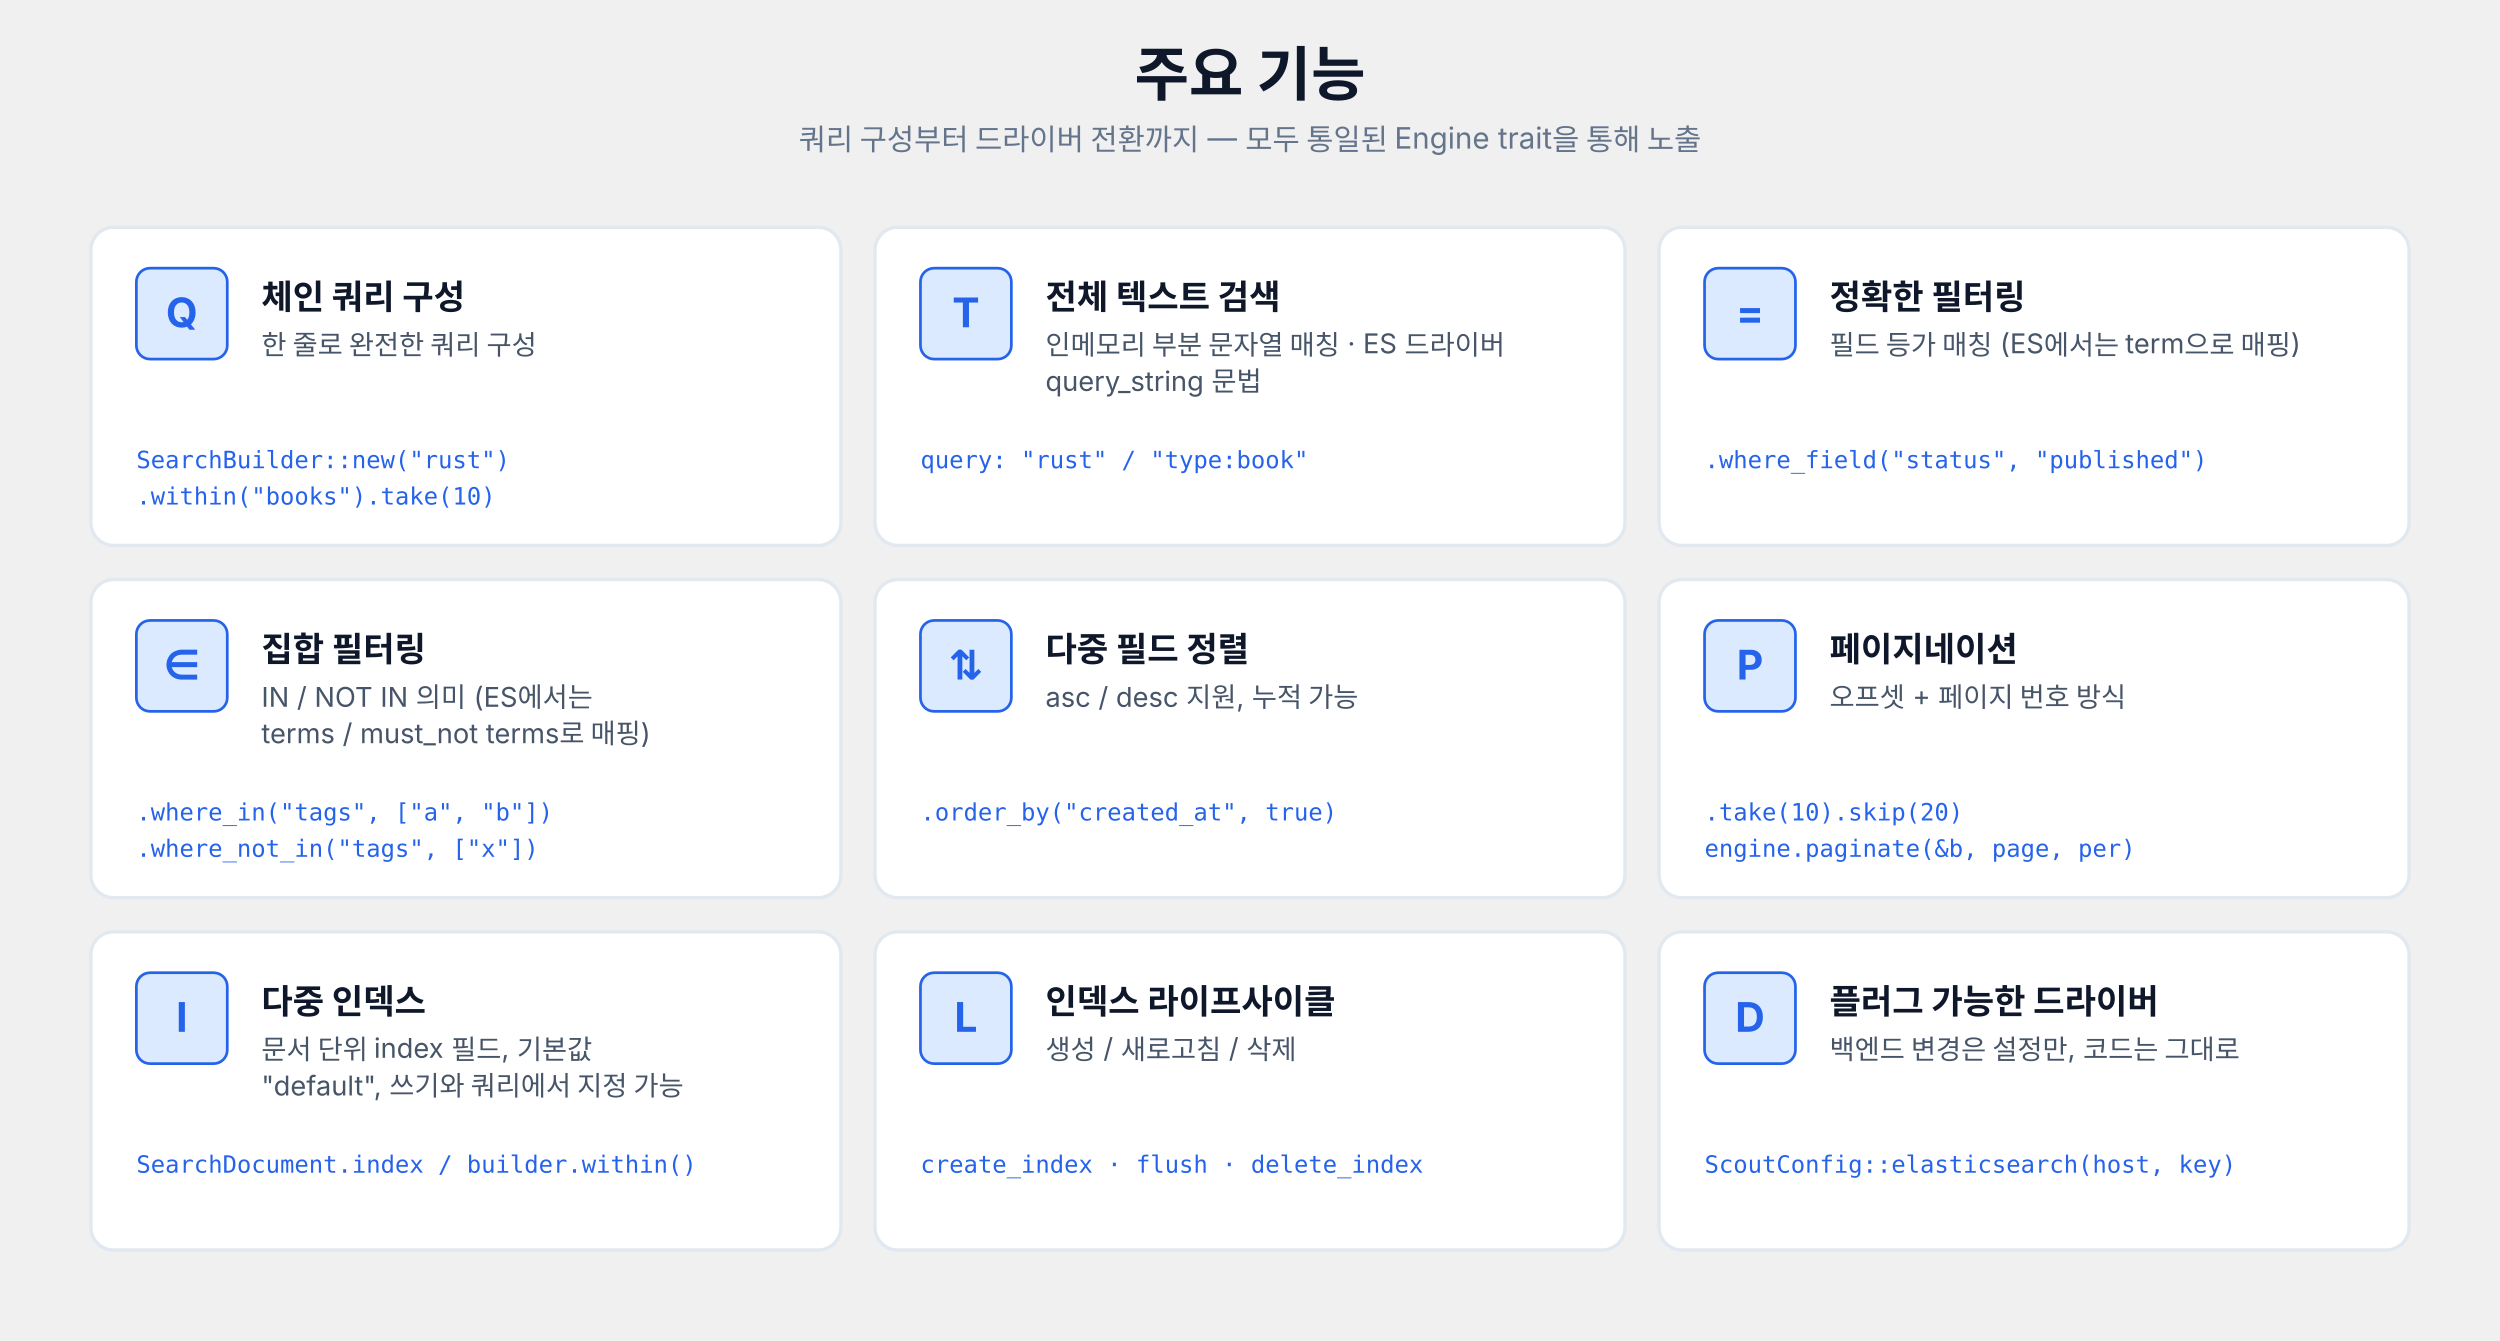
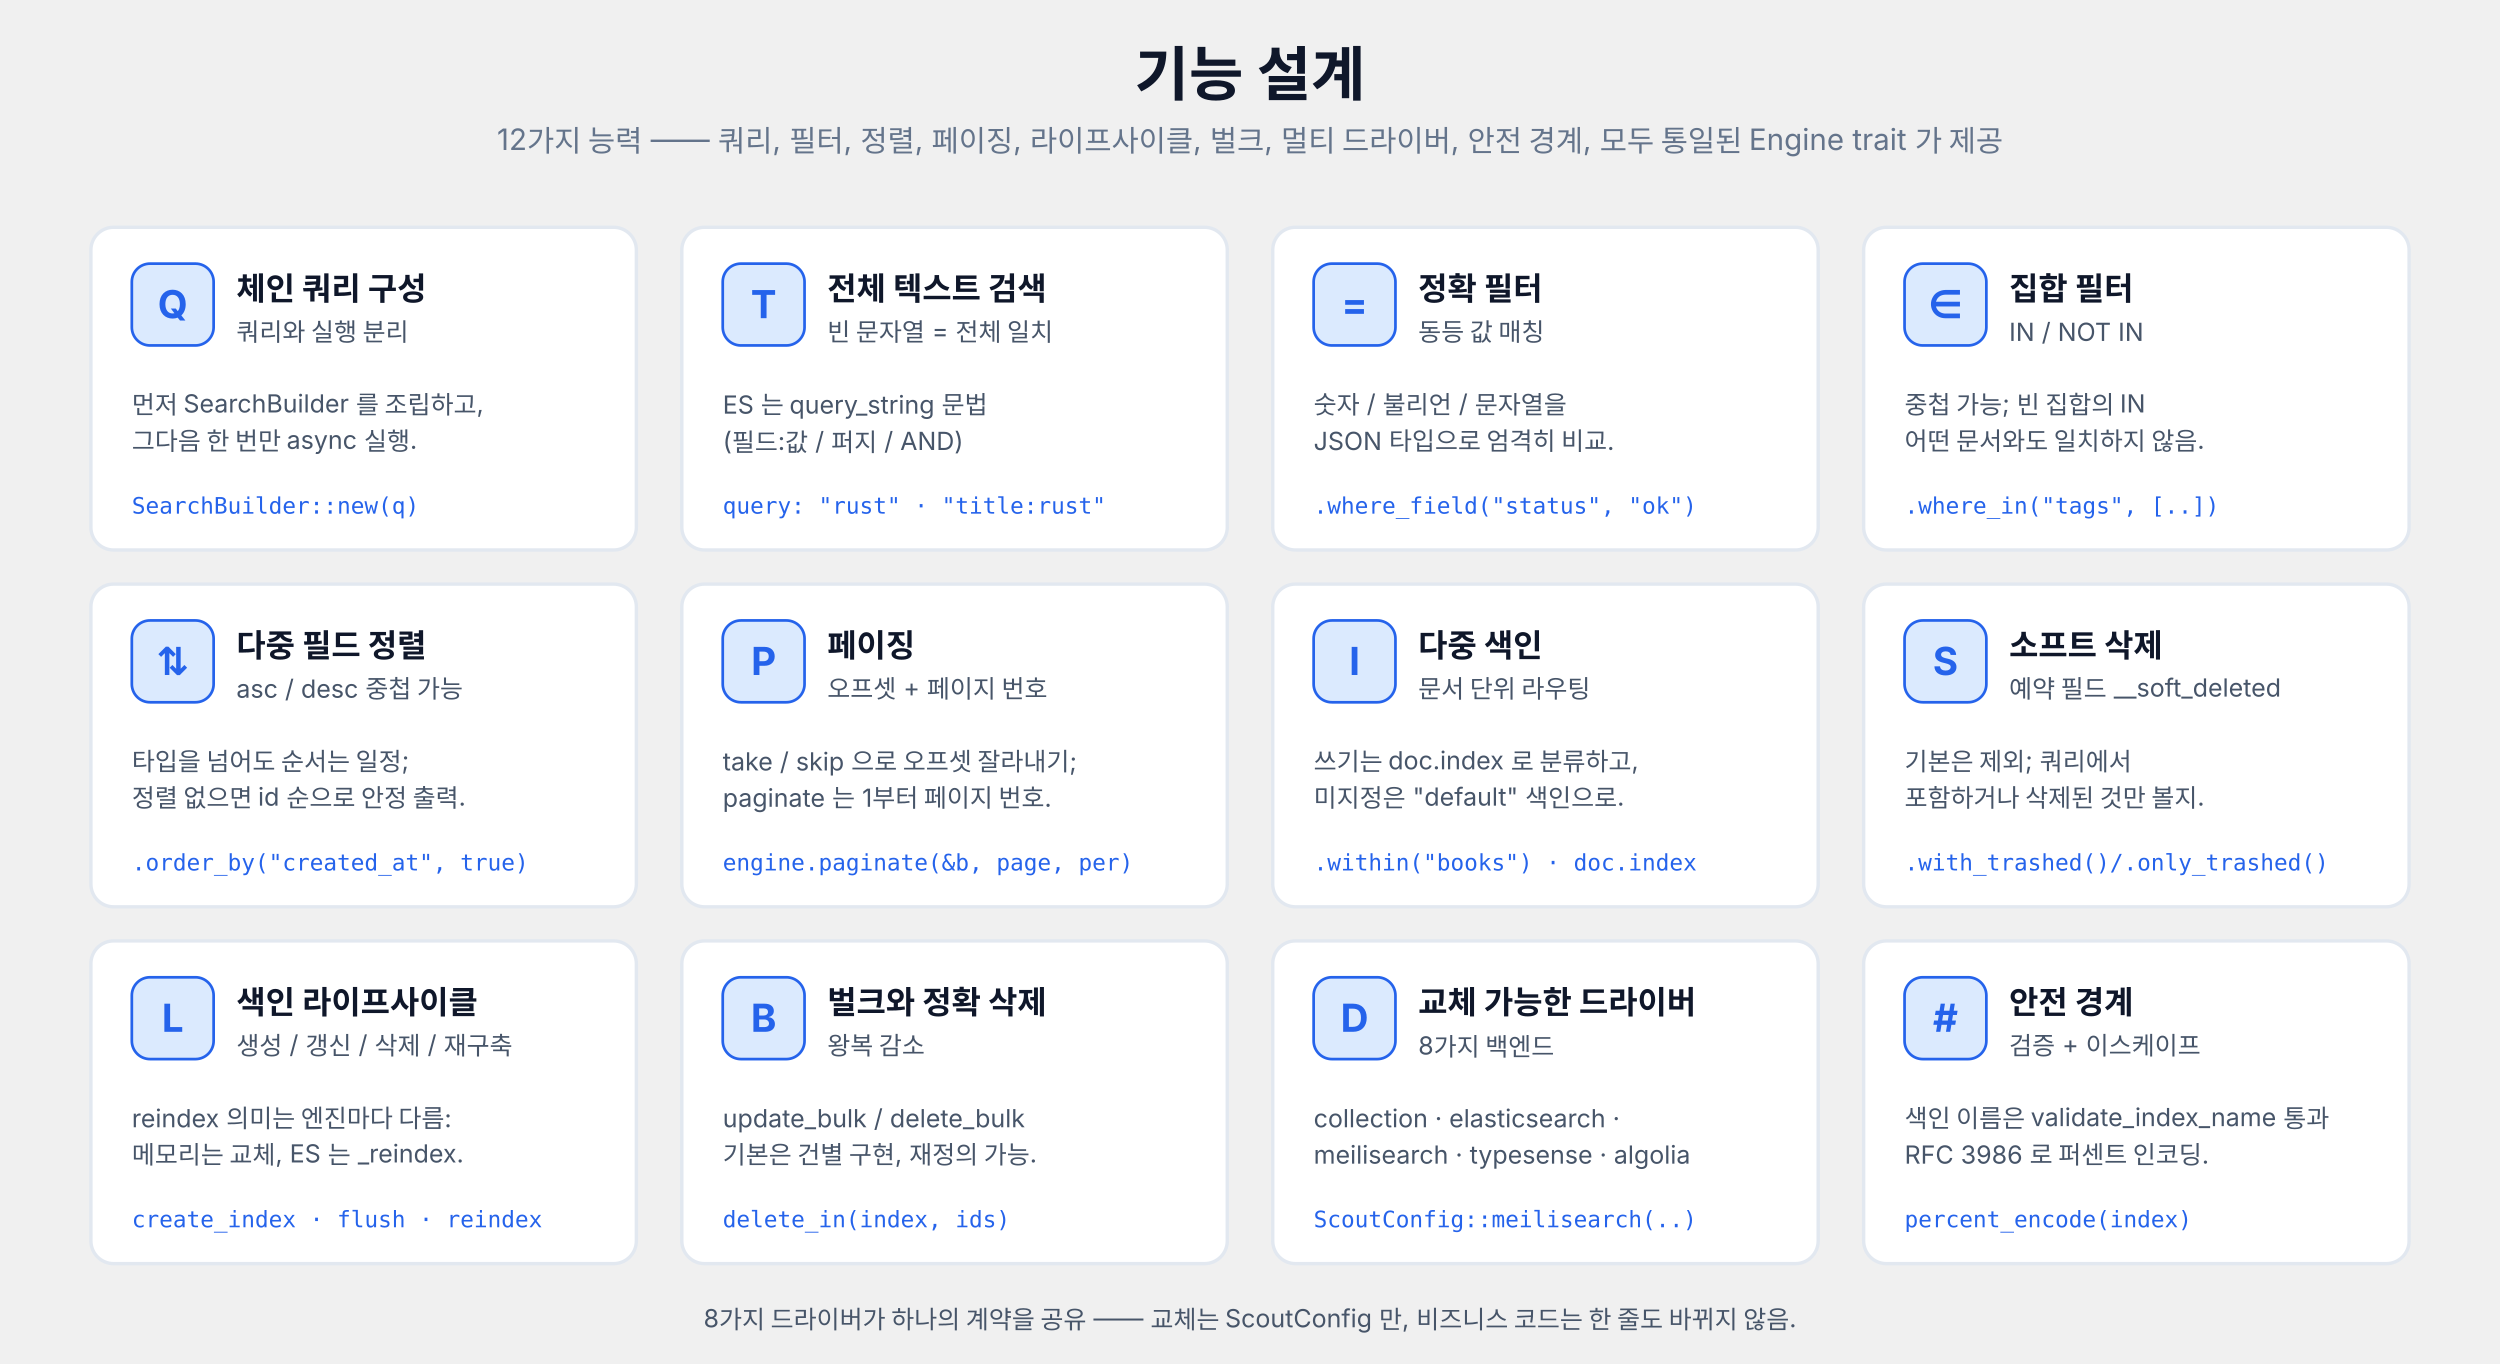
- <svg xmlns="http://www.w3.org/2000/svg" viewBox="0 0 1100 590" font-family="system-ui, -apple-system, 'Segoe UI', sans-serif">
+ <svg xmlns="http://www.w3.org/2000/svg" viewBox="0 0 1100 600" font-family="system-ui, -apple-system, 'Segoe UI', sans-serif" role="img" aria-labelledby="featTitle">
  <defs>
    <style>
      .title { font-size: 26px; font-weight: 700; fill: #0f172a; }
      .sub   { font-size: 13px; fill: #64748b; }
-       .card  { fill: #ffffff; stroke: #e2e8f0; stroke-width: 1.5; rx: 10; }
-       .card:hover { stroke: #2563eb; }
-       .name  { font-size: 15px; font-weight: 600; fill: #0f172a; }
-       .desc  { font-size: 12px; fill: #475569; }
-       .api   { font-size: 10.5px; fill: #2563eb; font-family: ui-monospace, SFMono-Regular, Menlo, monospace; }
-       .ico   { fill: #dbeafe; stroke: #2563eb; stroke-width: 1.2; rx: 6; }
+       .card  { fill: #ffffff; stroke: #e2e8f0; stroke-width: 1.5; }
+       .name  { font-size: 14px; font-weight: 600; fill: #0f172a; }
+       .desc  { font-size: 11px; fill: #475569; }
+       .api   { font-size: 10px; fill: #2563eb; font-family: ui-monospace, SFMono-Regular, Menlo, monospace; }
+       .ico   { fill: #dbeafe; stroke: #2563eb; stroke-width: 1.2; }
+       .ico-t { font-size: 17px; font-weight: 700; fill: #2563eb; }
+       .n     { font-size: 10px; font-weight: 700; fill: #94a3b8; }
    </style>
  </defs>
-   <text x="550" y="42" text-anchor="middle" class="title">주요 기능</text>
-   <text x="550" y="66" text-anchor="middle" class="sub">쿼리 구성부터 드라이버 전환까지 — 모두 통일된 Engine trait을 통해 노출</text>
-   <rect x="40" y="100" width="330" height="140" class="card" />
-   <rect x="60" y="118" width="40" height="40" class="ico" />
-   <text x="80" y="144" text-anchor="middle" fill="#2563eb" font-size="18" font-weight="700">Q</text>
-   <text x="115" y="136" class="name">체인 쿼리 구성</text>
-   <text x="115" y="156" class="desc">한 줄로 완전한 쿼리 구성</text>
-   <text x="60" y="206" class="api">SearchBuilder::new("rust")</text>
-   <text x="60" y="222" class="api">  .within("books").take(10)</text>
-   <rect x="385" y="100" width="330" height="140" class="card" />
-   <rect x="405" y="118" width="40" height="40" class="ico" />
-   <text x="425" y="144" text-anchor="middle" fill="#2563eb" font-size="18" font-weight="700">T</text>
-   <text x="460" y="136" class="name">전체 텍스트 검색</text>
-   <text x="460" y="156" class="desc">인메모리 부분 문자열 매칭 · ES 드라이버</text>
-   <text x="460" y="172" class="desc">query_string 문법</text>
-   <text x="405" y="206" class="api">query: "rust" / "type:book"</text>
-   <rect x="730" y="100" width="330" height="140" class="card" />
-   <rect x="750" y="118" width="40" height="40" class="ico" />
-   <text x="770" y="144" text-anchor="middle" fill="#2563eb" font-size="18" font-weight="700">=</text>
-   <text x="805" y="136" class="name">정확한 필터링</text>
-   <text x="805" y="156" class="desc">필드 등가 매칭 (ES에서는 term으로 매핑)</text>
-   <text x="750" y="206" class="api">.where_field("status", "published")</text>
-   <rect x="40" y="255" width="330" height="140" class="card" />
-   <rect x="60" y="273" width="40" height="40" class="ico" />
-   <text x="80" y="299" text-anchor="middle" fill="#2563eb" font-size="18" font-weight="700">∈</text>
-   <text x="115" y="291" class="name">집합 필터링</text>
-   <text x="115" y="311" class="desc">IN / NOT IN 의미 (ES에서는</text>
-   <text x="115" y="327" class="desc">terms / must_not terms로 매핑)</text>
-   <text x="60" y="361" class="api">.where_in("tags", ["a", "b"])</text>
-   <text x="60" y="377" class="api">.where_not_in("tags", ["x"])</text>
-   <rect x="385" y="255" width="330" height="140" class="card" />
-   <rect x="405" y="273" width="40" height="40" class="ico" />
-   <text x="425" y="299" text-anchor="middle" fill="#2563eb" font-size="18" font-weight="700">⇅</text>
-   <text x="460" y="291" class="name">다중 필드 정렬</text>
-   <text x="460" y="311" class="desc">asc / desc 지원, 누적 가능</text>
-   <text x="405" y="361" class="api">.order_by("created_at", true)</text>
-   <rect x="730" y="255" width="330" height="140" class="card" />
-   <rect x="750" y="273" width="40" height="40" class="ico" />
-   <text x="770" y="299" text-anchor="middle" fill="#2563eb" font-size="18" font-weight="700">P</text>
-   <text x="805" y="291" class="name">페이지네이션</text>
-   <text x="805" y="311" class="desc">오프셋 + 페이지 번호 방식</text>
-   <text x="750" y="361" class="api">.take(10).skip(20)</text>
-   <text x="750" y="377" class="api">engine.paginate(&amp;b, page, per)</text>
-   <rect x="40" y="410" width="330" height="140" class="card" />
-   <rect x="60" y="428" width="40" height="40" class="ico" />
-   <text x="80" y="454" text-anchor="middle" fill="#2563eb" font-size="18" font-weight="700">I</text>
-   <text x="115" y="446" class="name">다중 인덱스</text>
-   <text x="115" y="466" class="desc">문서 단위 index 필드, 기본값</text>
-   <text x="115" y="482" class="desc">"default", 쓰기와 쿼리에서 지정 가능</text>
-   <text x="60" y="516" class="api">SearchDocument.index / builder.within()</text>
-   <rect x="385" y="410" width="330" height="140" class="card" />
-   <rect x="405" y="428" width="40" height="40" class="ico" />
-   <text x="425" y="454" text-anchor="middle" fill="#2563eb" font-size="18" font-weight="700">L</text>
-   <text x="460" y="446" class="name">인덱스 라이프사이클</text>
-   <text x="460" y="466" class="desc">생성 / 새로고침 / 삭제</text>
-   <text x="405" y="516" class="api">create_index · flush · delete_index</text>
-   <rect x="730" y="410" width="330" height="140" class="card" />
-   <rect x="750" y="428" width="40" height="40" class="ico" />
-   <text x="770" y="454" text-anchor="middle" fill="#2563eb" font-size="18" font-weight="700">D</text>
-   <text x="805" y="446" class="name">플러그 가능한 드라이버</text>
-   <text x="805" y="466" class="desc">백엔드 변경은 설정만, 코드는 그대로</text>
-   <text x="750" y="516" class="api">ScoutConfig::elasticsearch(host, key)</text>
+   <text x="550" y="42" text-anchor="middle" class="title">기능 설계</text>
+   <text x="550" y="66" text-anchor="middle" class="sub">12가지 능력 —— 쿼리, 필터, 정렬, 페이징, 라이프사이클, 벌크, 멀티 드라이버, 안전 경계, 모두 통일된 Engine trait 가 제공</text>
+   <rect x="40" y="100" width="240" height="142" rx="10" class="card" />
+   <rect x="58" y="116" width="36" height="36" rx="8" class="ico" />
+   <text x="76" y="140" text-anchor="middle" class="ico-t">Q</text>
+   <text x="104" y="132" class="name">체인 쿼리 구성</text>
+   <text x="104" y="150" class="desc">쿼리와 실행 분리</text>
+   <text x="58" y="182" class="desc">먼저 SearchBuilder 를 조립하고,</text>
+   <text x="58" y="198" class="desc">그다음 한 번만 async 실행.</text>
+   <text x="58" y="226" class="api">SearchBuilder::new(q)</text>
+   <rect x="300" y="100" width="240" height="142" rx="10" class="card" />
+   <rect x="318" y="116" width="36" height="36" rx="8" class="ico" />
+   <text x="336" y="140" text-anchor="middle" class="ico-t">T</text>
+   <text x="364" y="132" class="name">전체 텍스트 검색</text>
+   <text x="364" y="150" class="desc">빈 문자열 = 전체 일치</text>
+   <text x="318" y="182" class="desc">ES 는 query_string 문법</text>
+   <text x="318" y="198" class="desc">(필드:값 / 퍼지 / AND)</text>
+   <text x="318" y="226" class="api">query: "rust" · "title:rust"</text>
+   <rect x="560" y="100" width="240" height="142" rx="10" class="card" />
+   <rect x="578" y="116" width="36" height="36" rx="8" class="ico" />
+   <text x="596" y="140" text-anchor="middle" class="ico-t">=</text>
+   <text x="624" y="132" class="name">정확 필터</text>
+   <text x="624" y="150" class="desc">동등 값 매칭</text>
+   <text x="578" y="182" class="desc">숫자 / 불리언 / 문자열을</text>
+   <text x="578" y="198" class="desc">JSON 타입으로 엄격히 비교.</text>
+   <text x="578" y="226" class="api">.where_field("status", "ok")</text>
+   <rect x="820" y="100" width="240" height="142" rx="10" class="card" />
+   <rect x="838" y="116" width="36" height="36" rx="8" class="ico" />
+   <text x="856" y="140" text-anchor="middle" class="ico-t">∈</text>
+   <text x="884" y="132" class="name">집합 필터</text>
+   <text x="884" y="150" class="desc">IN / NOT IN</text>
+   <text x="838" y="182" class="desc">중첩 가능; 빈 집합의 IN</text>
+   <text x="838" y="198" class="desc">어떤 문서와도 일치하지 않음.</text>
+   <text x="838" y="226" class="api">.where_in("tags", [..])</text>
+   <rect x="40" y="257" width="240" height="142" rx="10" class="card" />
+   <rect x="58" y="273" width="36" height="36" rx="8" class="ico" />
+   <text x="76" y="297" text-anchor="middle" class="ico-t">⇅</text>
+   <text x="104" y="289" class="name">다중 필드 정렬</text>
+   <text x="104" y="307" class="desc">asc / desc 중첩 가능</text>
+   <text x="58" y="339" class="desc">타입을 넘어도 순서는 일정;</text>
+   <text x="58" y="355" class="desc">정렬 없으면 id 순으로 안정 출력.</text>
+   <text x="58" y="383" class="api">.order_by("created_at", true)</text>
+   <rect x="300" y="257" width="240" height="142" rx="10" class="card" />
+   <rect x="318" y="273" width="36" height="36" rx="8" class="ico" />
+   <text x="336" y="297" text-anchor="middle" class="ico-t">P</text>
+   <text x="364" y="289" class="name">페이징</text>
+   <text x="364" y="307" class="desc">오프셋 + 페이지 번호</text>
+   <text x="318" y="339" class="desc">take / skip 으로 오프셋 잘라내기;</text>
+   <text x="318" y="355" class="desc">paginate 는 1부터 페이지 번호.</text>
+   <text x="318" y="383" class="api">engine.paginate(&amp;b, page, per)</text>
+   <rect x="560" y="257" width="240" height="142" rx="10" class="card" />
+   <rect x="578" y="273" width="36" height="36" rx="8" class="ico" />
+   <text x="596" y="297" text-anchor="middle" class="ico-t">I</text>
+   <text x="624" y="289" class="name">다중 색인</text>
+   <text x="624" y="307" class="desc">문서 단위 라우팅</text>
+   <text x="578" y="339" class="desc">쓰기는 doc.index 로 분류하고,</text>
+   <text x="578" y="355" class="desc">미지정은 "default" 색인으로.</text>
+   <text x="578" y="383" class="api">.within("books") · doc.index</text>
+   <rect x="820" y="257" width="240" height="142" rx="10" class="card" />
+   <rect x="838" y="273" width="36" height="36" rx="8" class="ico" />
+   <text x="856" y="297" text-anchor="middle" class="ico-t">S</text>
+   <text x="884" y="289" class="name">소프트 삭제</text>
+   <text x="884" y="307" class="desc">예약 필드 __soft_deleted</text>
+   <text x="838" y="339" class="desc">기본은 제외; 쿼리에서</text>
+   <text x="838" y="355" class="desc">포함하거나 삭제된 것만 볼지.</text>
+   <text x="838" y="383" class="api">.with_trashed()/.only_trashed()</text>
+   <rect x="40" y="414" width="240" height="142" rx="10" class="card" />
+   <rect x="58" y="430" width="36" height="36" rx="8" class="ico" />
+   <text x="76" y="454" text-anchor="middle" class="ico-t">L</text>
+   <text x="104" y="446" class="name">색인 라이프사이클</text>
+   <text x="104" y="464" class="desc">생성 / 갱신 / 삭제 / 재구축</text>
+   <text x="58" y="496" class="desc">reindex 의미는 엔진마다 다름:</text>
+   <text x="58" y="512" class="desc">메모리는 교체, ES 는 _reindex.</text>
+   <text x="58" y="540" class="api">create_index · flush · reindex</text>
+   <rect x="300" y="414" width="240" height="142" rx="10" class="card" />
+   <rect x="318" y="430" width="36" height="36" rx="8" class="ico" />
+   <text x="336" y="454" text-anchor="middle" class="ico-t">B</text>
+   <text x="364" y="446" class="name">벌크와 정확 삭제</text>
+   <text x="364" y="464" class="desc">왕복 감소</text>
+   <text x="318" y="496" class="desc">update_bulk / delete_bulk</text>
+   <text x="318" y="512" class="desc">기본은 건별 구현, 재정의 가능.</text>
+   <text x="318" y="540" class="api">delete_in(index, ids)</text>
+   <rect x="560" y="414" width="240" height="142" rx="10" class="card" />
+   <rect x="578" y="430" width="36" height="36" rx="8" class="ico" />
+   <text x="596" y="454" text-anchor="middle" class="ico-t">D</text>
+   <text x="624" y="446" class="name">교체 가능한 드라이버</text>
+   <text x="624" y="464" class="desc">8가지 백엔드</text>
+   <text x="578" y="496" class="desc">collection · elasticsearch ·</text>
+   <text x="578" y="512" class="desc">meilisearch · typesense · algolia</text>
+   <text x="578" y="540" class="api">ScoutConfig::meilisearch(..)</text>
+   <rect x="820" y="414" width="240" height="142" rx="10" class="card" />
+   <rect x="838" y="430" width="36" height="36" rx="8" class="ico" />
+   <text x="856" y="454" text-anchor="middle" class="ico-t">#</text>
+   <text x="884" y="446" class="name">안전 경계</text>
+   <text x="884" y="464" class="desc">검증 + 이스케이프</text>
+   <text x="838" y="496" class="desc">색인 이름은 validate_index_name 통과</text>
+   <text x="838" y="512" class="desc">RFC 3986 로 퍼센트 인코딩.</text>
+   <text x="838" y="540" class="api">percent_encode(index)</text>
+   <text x="550" y="584" text-anchor="middle" class="desc">8가지 드라이버가 하나의 계약을 공유 —— 교체는 ScoutConfig 만, 비즈니스 코드는 한 줄도 바뀌지 않음.</text>
</svg>
